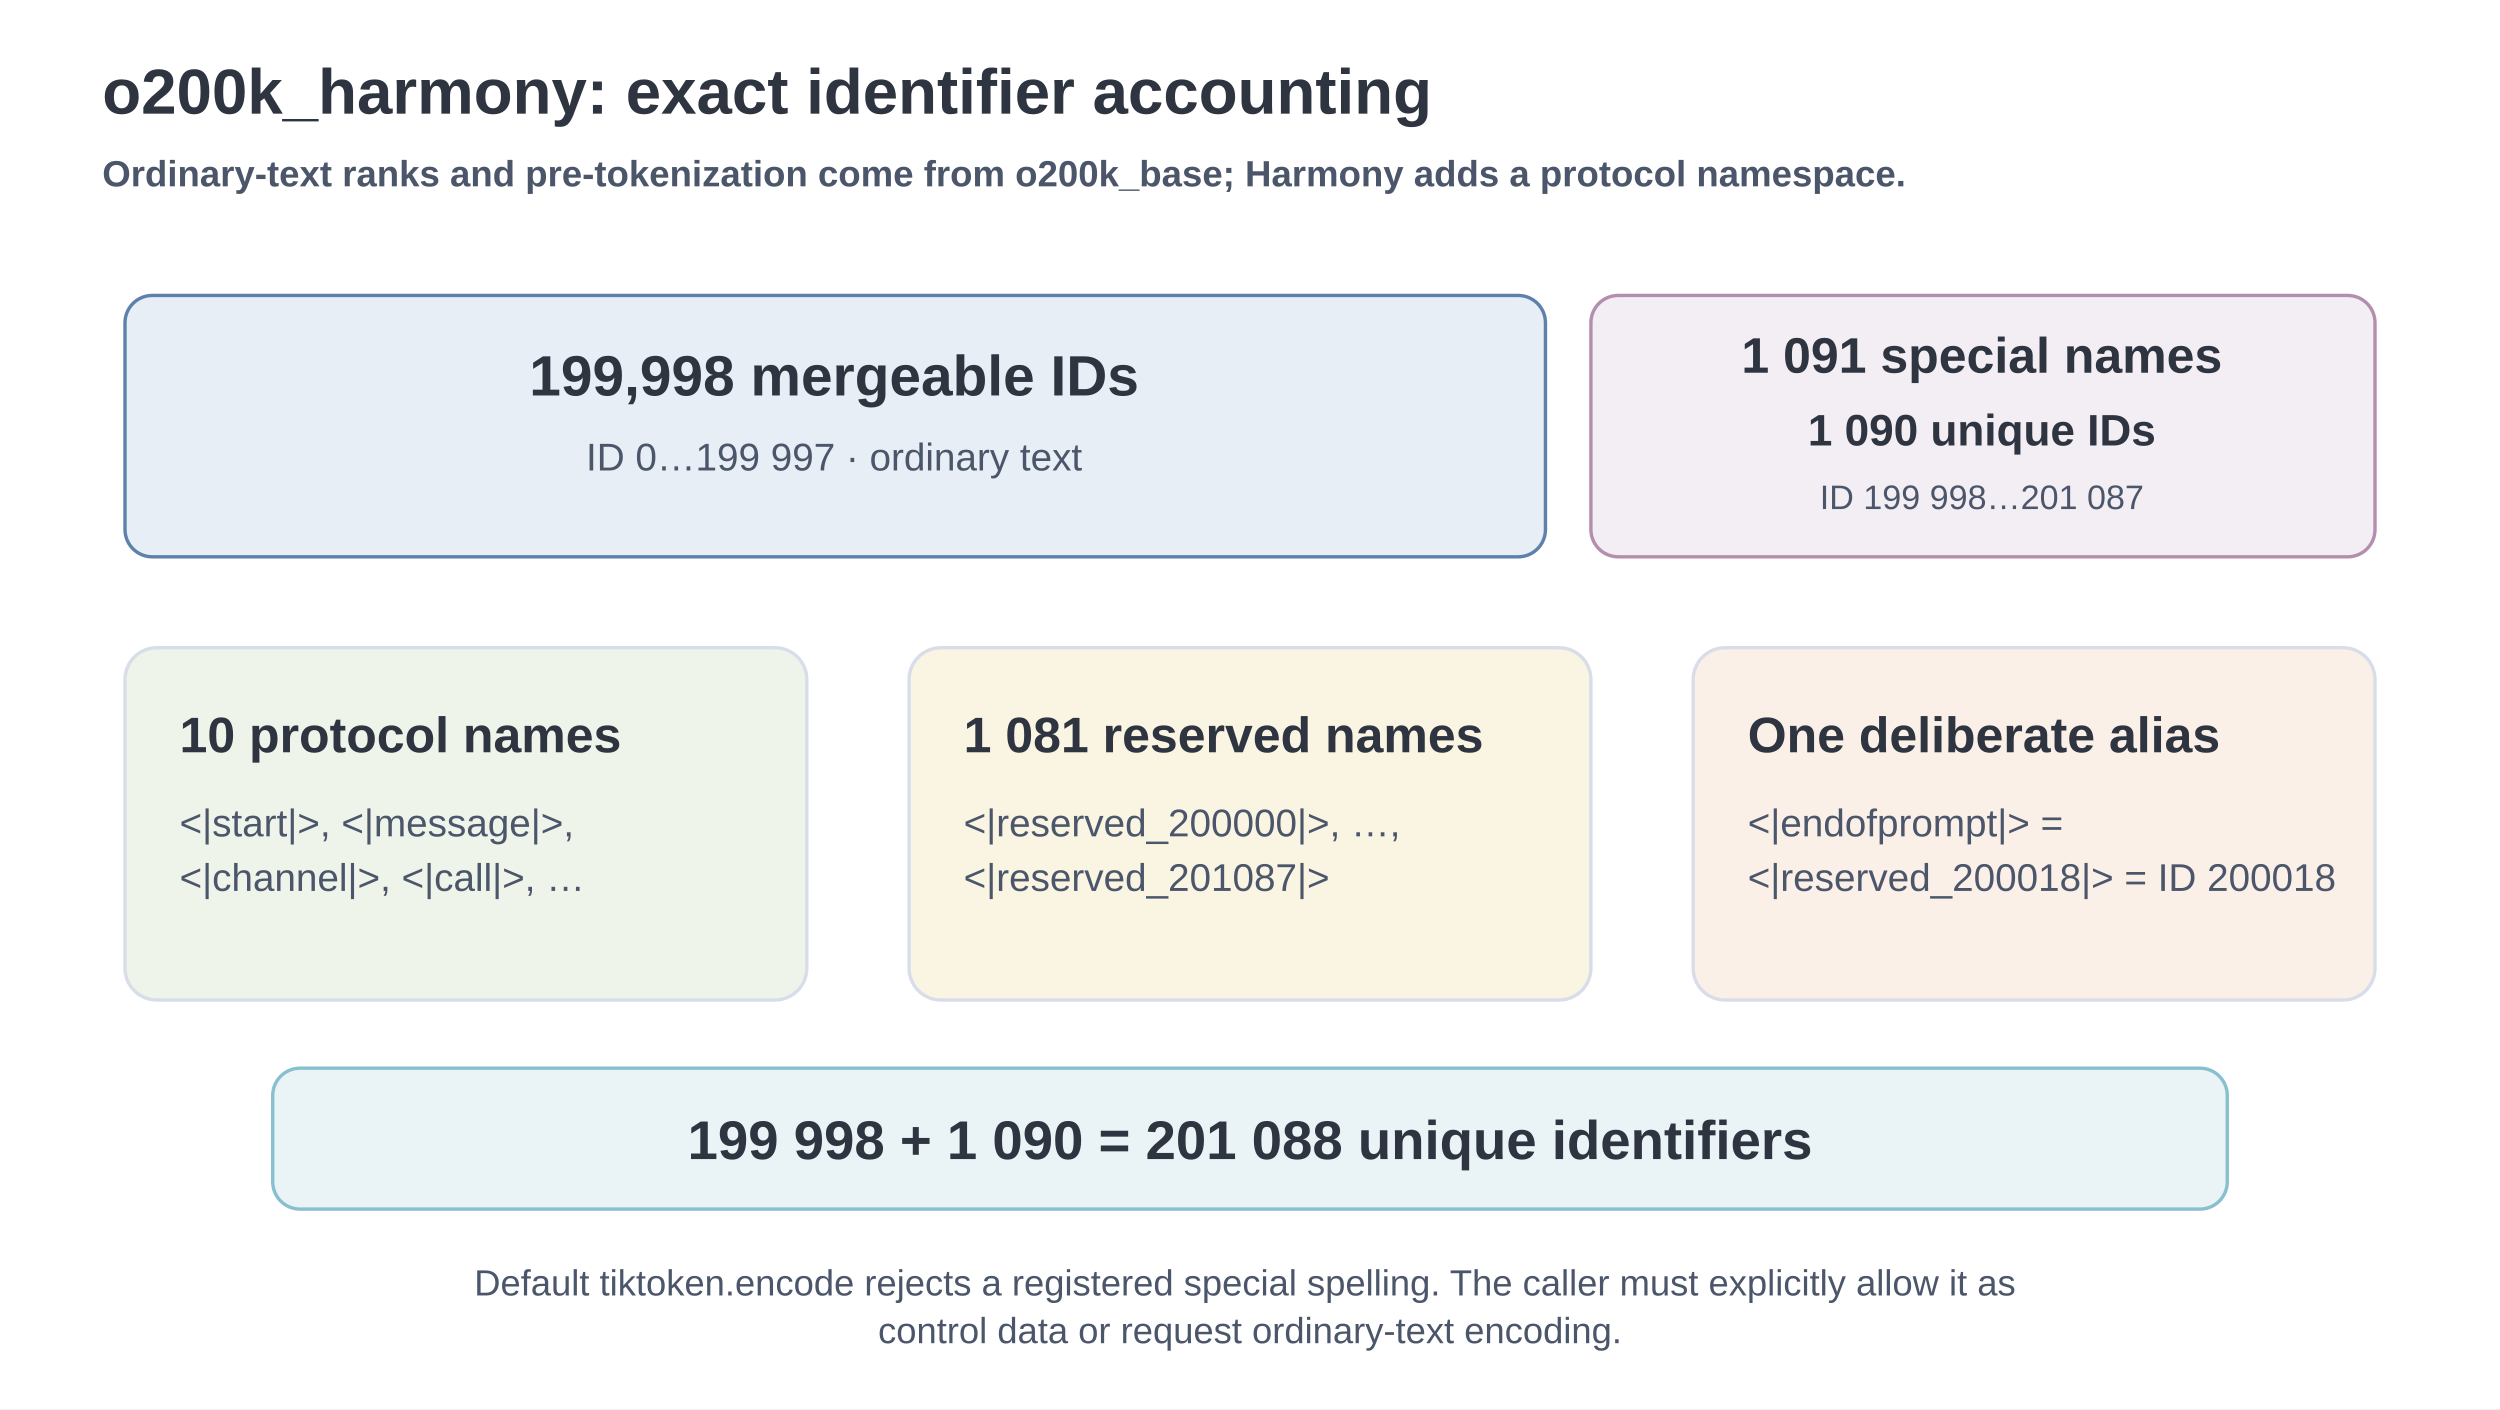
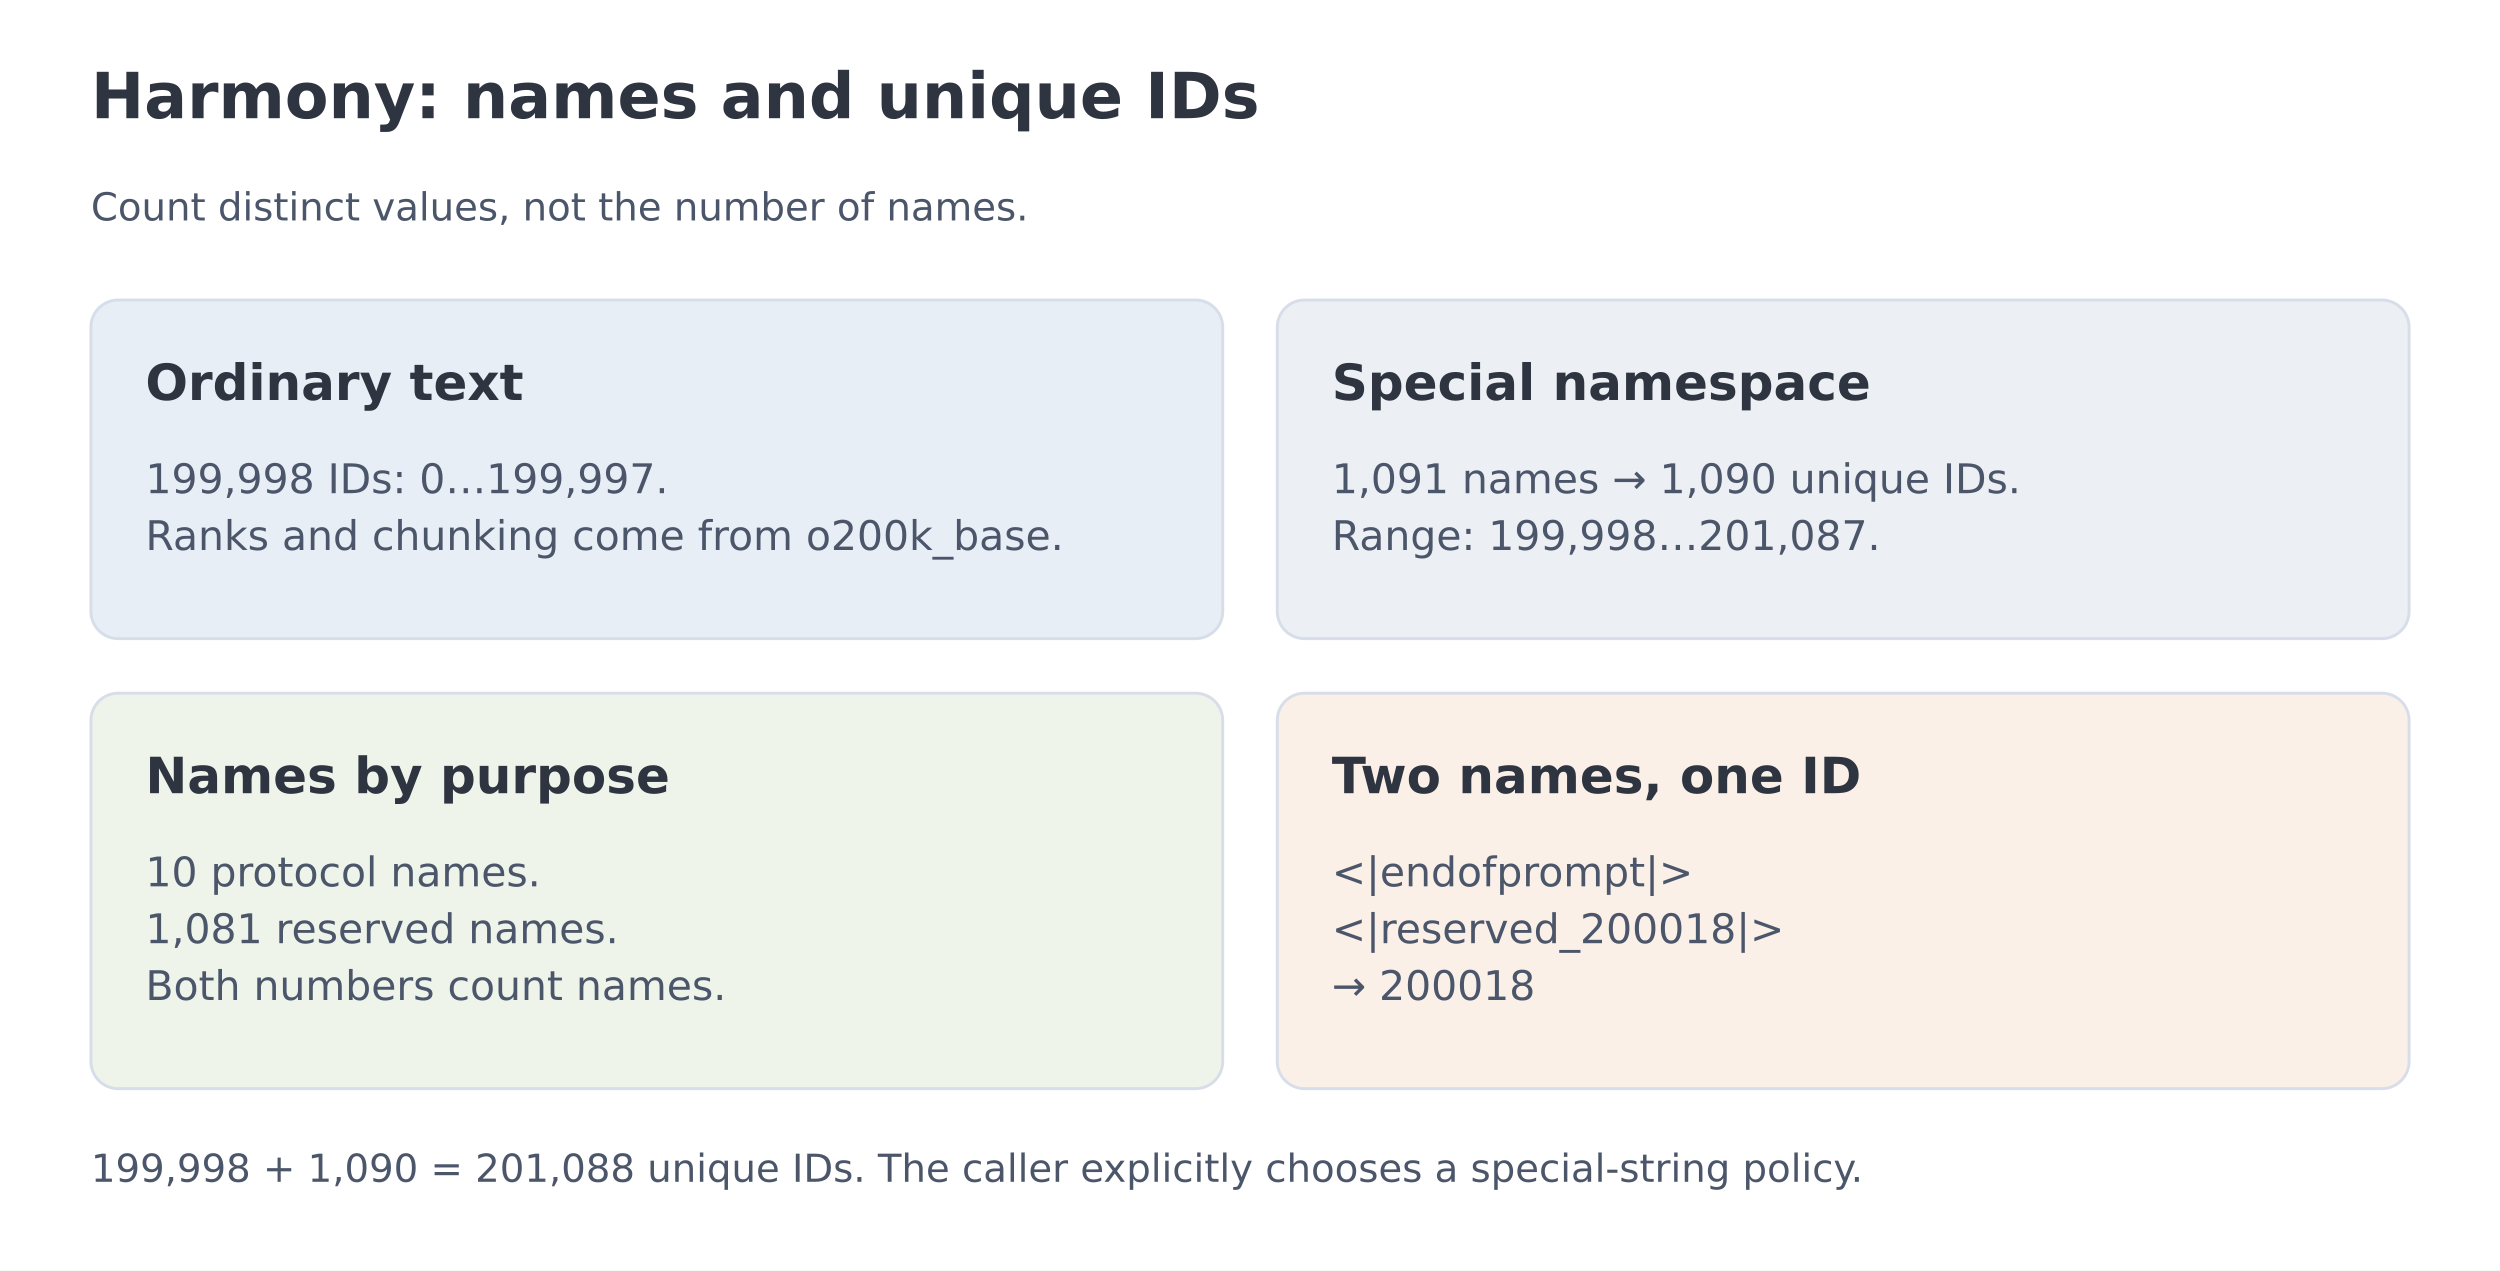
- <svg xmlns="http://www.w3.org/2000/svg" viewBox="0 0 1100 620" font-family="-apple-system, BlinkMacSystemFont, 'Segoe UI', 'Helvetica Neue', Arial, sans-serif">
-   <rect width="1100" height="620" fill="#FFFFFF" />
-   <text x="45" y="50" text-anchor="start" font-size="28" font-weight="700" fill="#2E3440">
-     <tspan x="45" dy="0">o200k_harmony: exact identifier accounting</tspan>
-   </text>
-   <text x="45" y="82" text-anchor="start" font-size="16.1" font-weight="600" fill="#4C566A">
-     <tspan x="45" dy="0">Ordinary-text ranks and pre-tokenization come from o200k_base; Harmony adds a protocol namespace.</tspan>
-   </text>
-   <rect x="55" y="130" width="625" height="115" rx="12" fill="#E8EEF5" stroke="#5E81AC" stroke-width="1.5" />
-   <rect x="700" y="130" width="345" height="115" rx="12" fill="#F3EEF3" stroke="#B48EAD" stroke-width="1.5" />
-   <text x="367" y="174" text-anchor="middle" font-size="25" font-weight="700" fill="#2E3440">
-     <tspan x="367" dy="0">199,998 mergeable IDs</tspan>
-   </text>
-   <text x="367" y="207" text-anchor="middle" font-size="17" font-weight="400" fill="#4C566A">
-     <tspan x="367" dy="0">ID 0…199 997 · ordinary text</tspan>
-   </text>
-   <text x="872" y="164" text-anchor="middle" font-size="22" font-weight="700" fill="#2E3440">
-     <tspan x="872" dy="0">1 091 special names</tspan>
-   </text>
-   <text x="872" y="196" text-anchor="middle" font-size="19.4" font-weight="700" fill="#2E3440">
-     <tspan x="872" dy="0">1 090 unique IDs</tspan>
-   </text>
-   <text x="872" y="224" text-anchor="middle" font-size="15" font-weight="400" fill="#4C566A">
-     <tspan x="872" dy="0">ID 199 998…201 087</tspan>
-   </text>
-   <rect x="55" y="285" width="300" height="155" rx="14" fill="#EFF4EA" stroke="#D8DEE9" stroke-width="1.5" />
-   <text x="79" y="331" text-anchor="start" font-size="22" font-weight="700" fill="#2E3440">
-     <tspan x="79" dy="0">10 protocol names</tspan>
-   </text>
-   <text x="79" y="368" text-anchor="start" font-size="17" font-weight="400" fill="#4C566A">
-     <tspan x="79" dy="0">&lt;|start|&gt;, &lt;|message|&gt;,</tspan>
-     <tspan x="79" dy="24">&lt;|channel|&gt;, &lt;|call|&gt;, …</tspan>
-   </text>
-   <rect x="400" y="285" width="300" height="155" rx="14" fill="#FAF5E3" stroke="#D8DEE9" stroke-width="1.5" />
-   <text x="424" y="331" text-anchor="start" font-size="22" font-weight="700" fill="#2E3440">
-     <tspan x="424" dy="0">1 081 reserved names</tspan>
-   </text>
-   <text x="424" y="368" text-anchor="start" font-size="17" font-weight="400" fill="#4C566A">
-     <tspan x="424" dy="0">&lt;|reserved_200000|&gt;, …,</tspan>
-     <tspan x="424" dy="24">&lt;|reserved_201087|&gt;</tspan>
-   </text>
-   <rect x="745" y="285" width="300" height="155" rx="14" fill="#FAF0E8" stroke="#D8DEE9" stroke-width="1.5" />
-   <text x="769" y="331" text-anchor="start" font-size="22" font-weight="700" fill="#2E3440">
-     <tspan x="769" dy="0">One deliberate alias</tspan>
-   </text>
-   <text x="769" y="368" text-anchor="start" font-size="17" font-weight="400" fill="#4C566A">
-     <tspan x="769" dy="0">&lt;|endofprompt|&gt; =</tspan>
-     <tspan x="769" dy="24">&lt;|reserved_200018|&gt; = ID 200018</tspan>
-   </text>
-   <rect x="120" y="470" width="860" height="62" rx="12" fill="#EAF3F5" stroke="#88C0D0" stroke-width="1.5" />
-   <text x="550" y="510" text-anchor="middle" font-size="24" font-weight="700" fill="#2E3440">
-     <tspan x="550" dy="0">199 998 + 1 090 = 201 088 unique identifiers</tspan>
-   </text>
-   <text x="550" y="570" text-anchor="middle" font-size="16" font-weight="400" fill="#4C566A">
-     <tspan x="550" dy="0">Default tiktoken.encode rejects a registered special spelling. The caller must explicitly allow it as</tspan>
-     <tspan x="550" dy="21">control data or request ordinary-text encoding.</tspan>
-   </text>
+ <svg xmlns="http://www.w3.org/2000/svg" width="1100" height="559" viewBox="0 0 1100 559">
+   <rect width="1100" height="559" fill="#FFFFFF" />
+   <defs>
+     <marker id="arrow" viewBox="0 0 10 10" refX="9" refY="5" markerWidth="6" markerHeight="6" orient="auto">
+       <path d="M1 1 L9 5 L1 9 Z" fill="#4C566A" />
+     </marker>
+   </defs>
+   <text x="40" y="52" font-family="DejaVu Sans, Arial, sans-serif" font-size="28" font-weight="700" fill="#2E3440" text-anchor="start">Harmony: names and unique IDs</text>
+   <text x="40" y="97" font-family="DejaVu Sans, Arial, sans-serif" font-size="17" font-weight="400" fill="#4C566A" text-anchor="start">Count distinct values, not the number of names.</text>
+   <rect x="40.0" y="132" width="498.0" height="149" rx="12" fill="#E8EEF5" stroke="#D8DEE9" stroke-width="1.3" />
+   <text x="64.0" y="176" font-family="DejaVu Sans, Arial, sans-serif" font-size="22" font-weight="700" fill="#2E3440" text-anchor="start">Ordinary text</text>
+   <text x="64.0" y="217" font-family="DejaVu Sans, Arial, sans-serif" font-size="18" font-weight="400" fill="#4C566A" text-anchor="start">199,998 IDs: 0…199,997.</text>
+   <text x="64.0" y="242" font-family="DejaVu Sans, Arial, sans-serif" font-size="18" font-weight="400" fill="#4C566A" text-anchor="start">Ranks and chunking come from o200k_base.</text>
+   <rect x="562.0" y="132" width="498.0" height="149" rx="12" fill="#ECEFF4" stroke="#D8DEE9" stroke-width="1.3" />
+   <text x="586.0" y="176" font-family="DejaVu Sans, Arial, sans-serif" font-size="22" font-weight="700" fill="#2E3440" text-anchor="start">Special namespace</text>
+   <text x="586.0" y="217" font-family="DejaVu Sans, Arial, sans-serif" font-size="18" font-weight="400" fill="#4C566A" text-anchor="start">1,091 names → 1,090 unique IDs.</text>
+   <text x="586.0" y="242" font-family="DejaVu Sans, Arial, sans-serif" font-size="18" font-weight="400" fill="#4C566A" text-anchor="start">Range: 199,998…201,087.</text>
+   <rect x="40.0" y="305" width="498.0" height="174" rx="12" fill="#EFF4EA" stroke="#D8DEE9" stroke-width="1.3" />
+   <text x="64.0" y="349" font-family="DejaVu Sans, Arial, sans-serif" font-size="22" font-weight="700" fill="#2E3440" text-anchor="start">Names by purpose</text>
+   <text x="64.0" y="390" font-family="DejaVu Sans, Arial, sans-serif" font-size="18" font-weight="400" fill="#4C566A" text-anchor="start">10 protocol names.</text>
+   <text x="64.0" y="415" font-family="DejaVu Sans, Arial, sans-serif" font-size="18" font-weight="400" fill="#4C566A" text-anchor="start">1,081 reserved names.</text>
+   <text x="64.0" y="440" font-family="DejaVu Sans, Arial, sans-serif" font-size="18" font-weight="400" fill="#4C566A" text-anchor="start">Both numbers count names.</text>
+   <rect x="562.0" y="305" width="498.0" height="174" rx="12" fill="#FAF0E8" stroke="#D8DEE9" stroke-width="1.3" />
+   <text x="586.0" y="349" font-family="DejaVu Sans, Arial, sans-serif" font-size="22" font-weight="700" fill="#2E3440" text-anchor="start">Two names, one ID</text>
+   <text x="586.0" y="390" font-family="DejaVu Sans, Arial, sans-serif" font-size="18" font-weight="400" fill="#4C566A" text-anchor="start">&lt;|endofprompt|&gt;</text>
+   <text x="586.0" y="415" font-family="DejaVu Sans, Arial, sans-serif" font-size="18" font-weight="400" fill="#4C566A" text-anchor="start">&lt;|reserved_200018|&gt;</text>
+   <text x="586.0" y="440" font-family="DejaVu Sans, Arial, sans-serif" font-size="18" font-weight="400" fill="#4C566A" text-anchor="start">→ 200018</text>
+   <text x="40" y="520" font-family="DejaVu Sans, Arial, sans-serif" font-size="17" font-weight="400" fill="#4C566A" text-anchor="start">199,998 + 1,090 = 201,088 unique IDs. The caller explicitly chooses a special-string policy.</text>
</svg>
